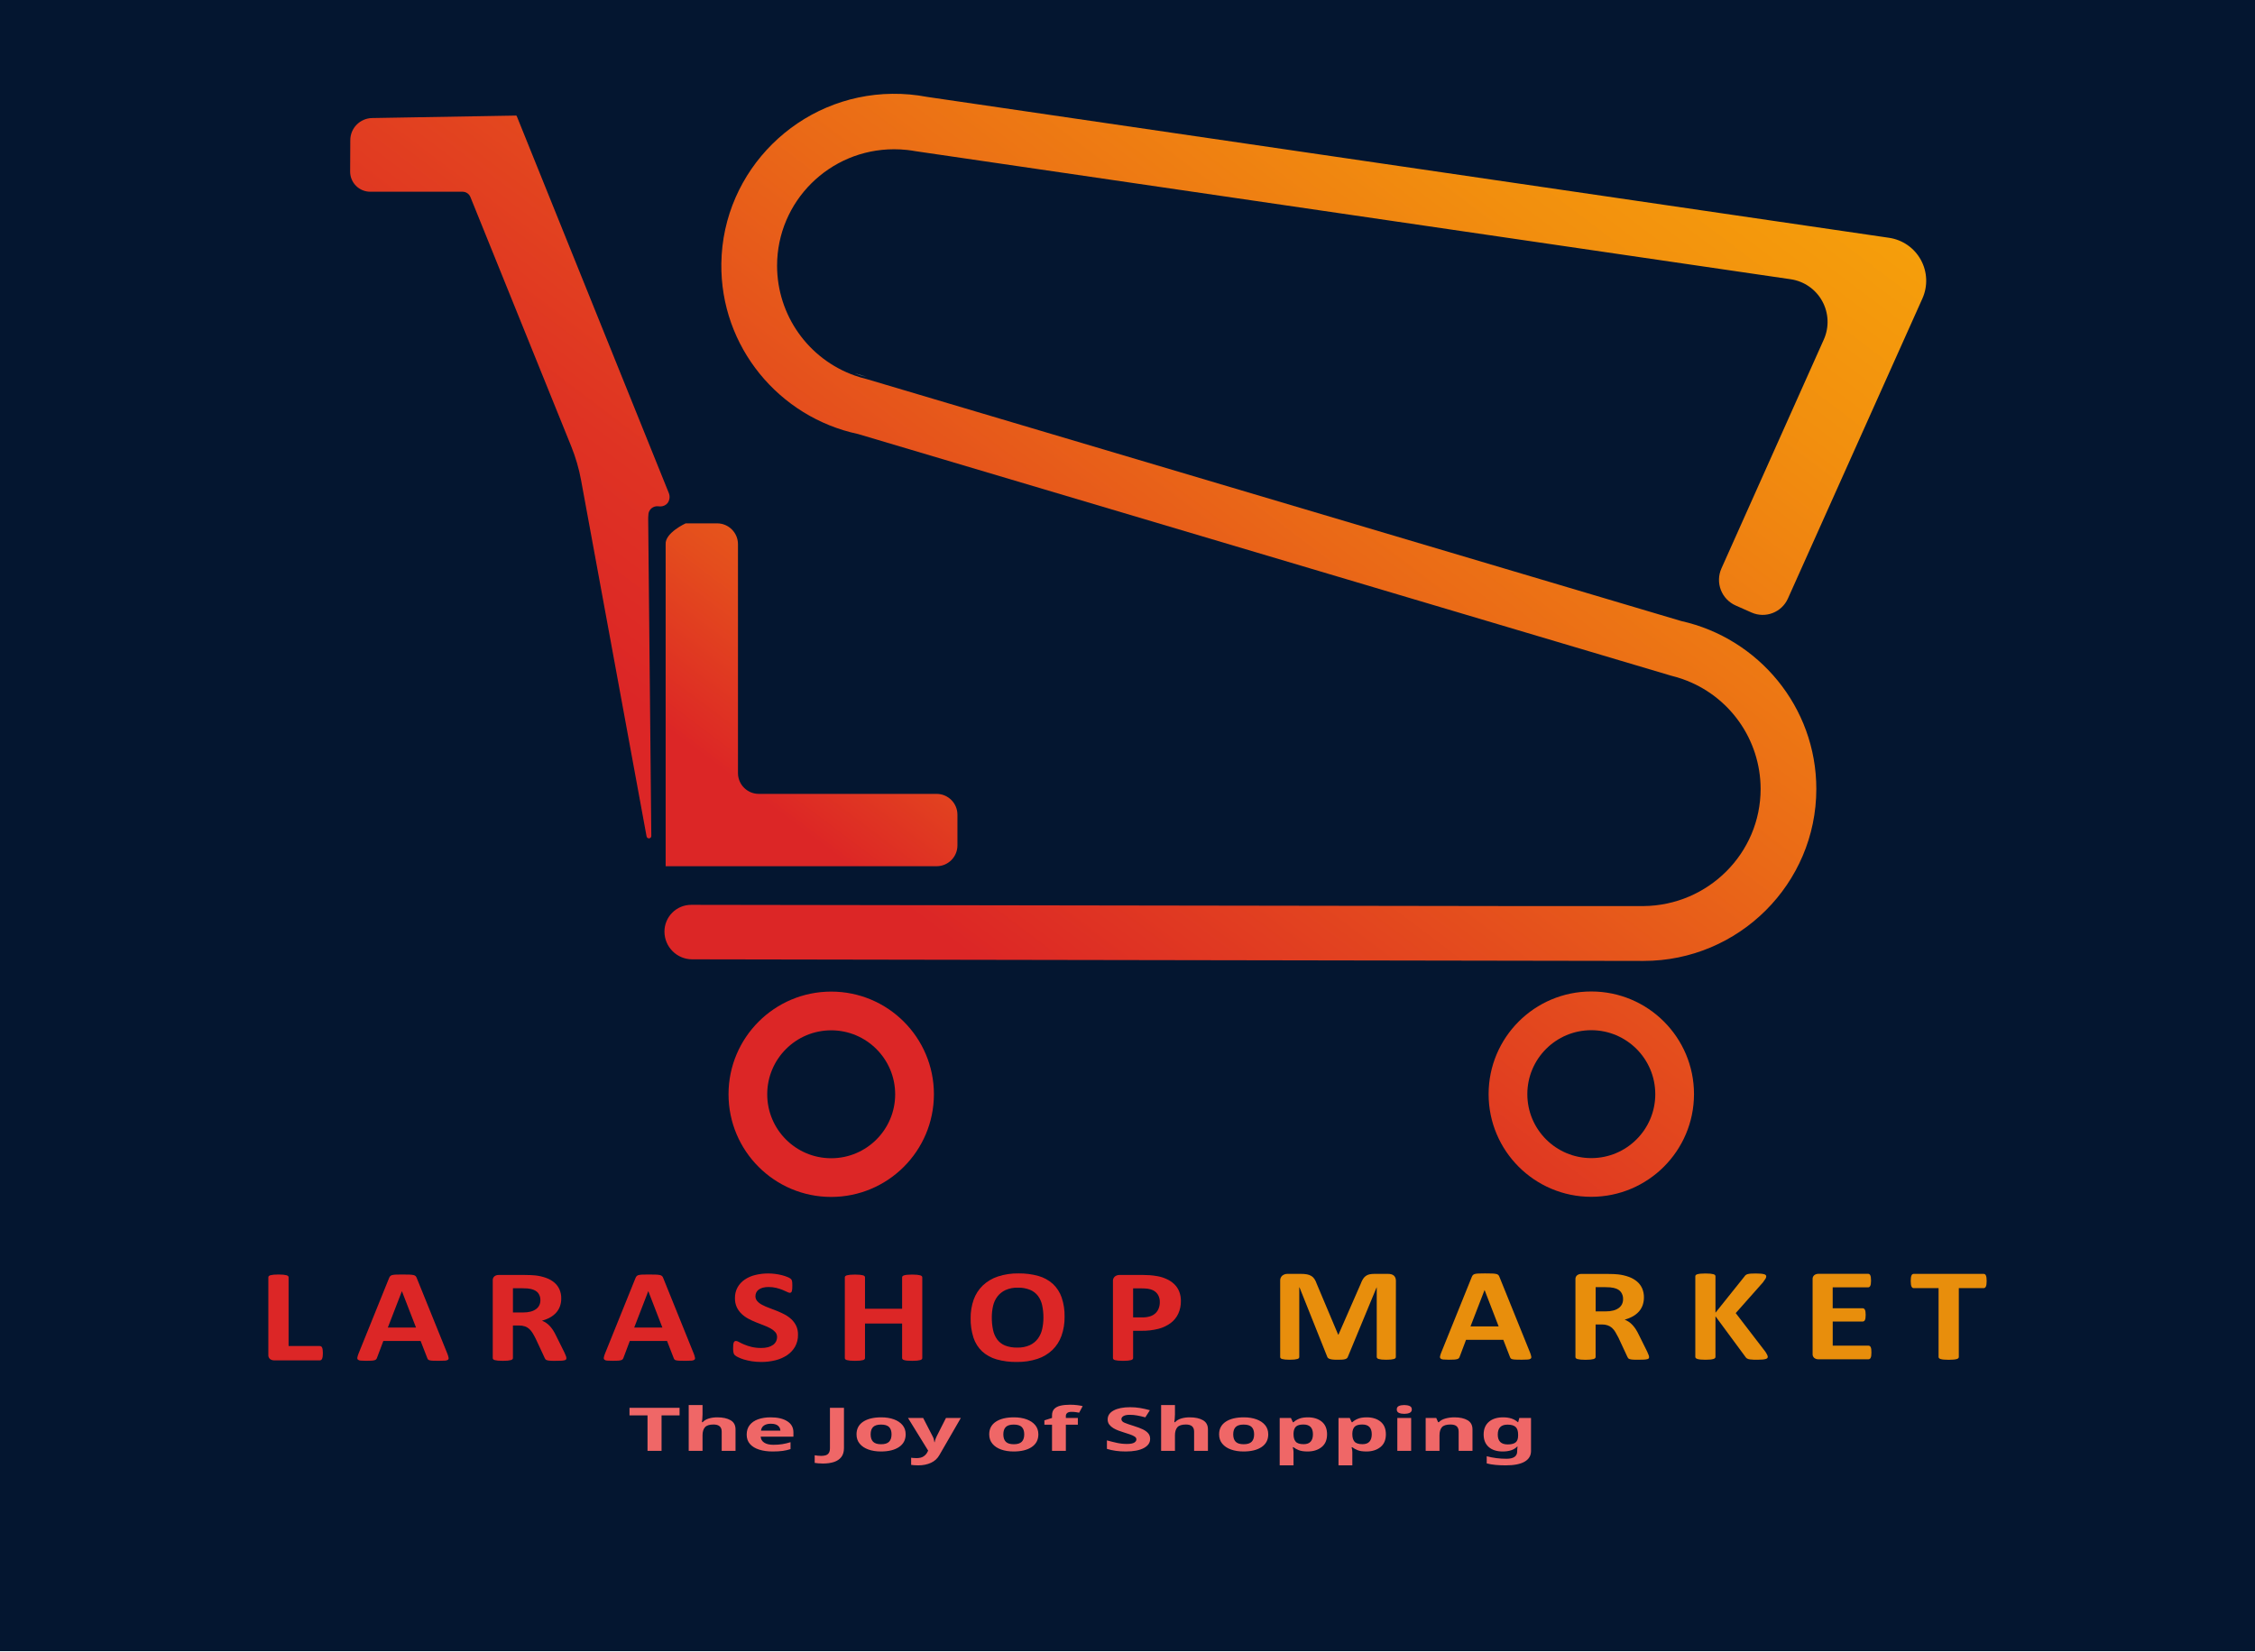
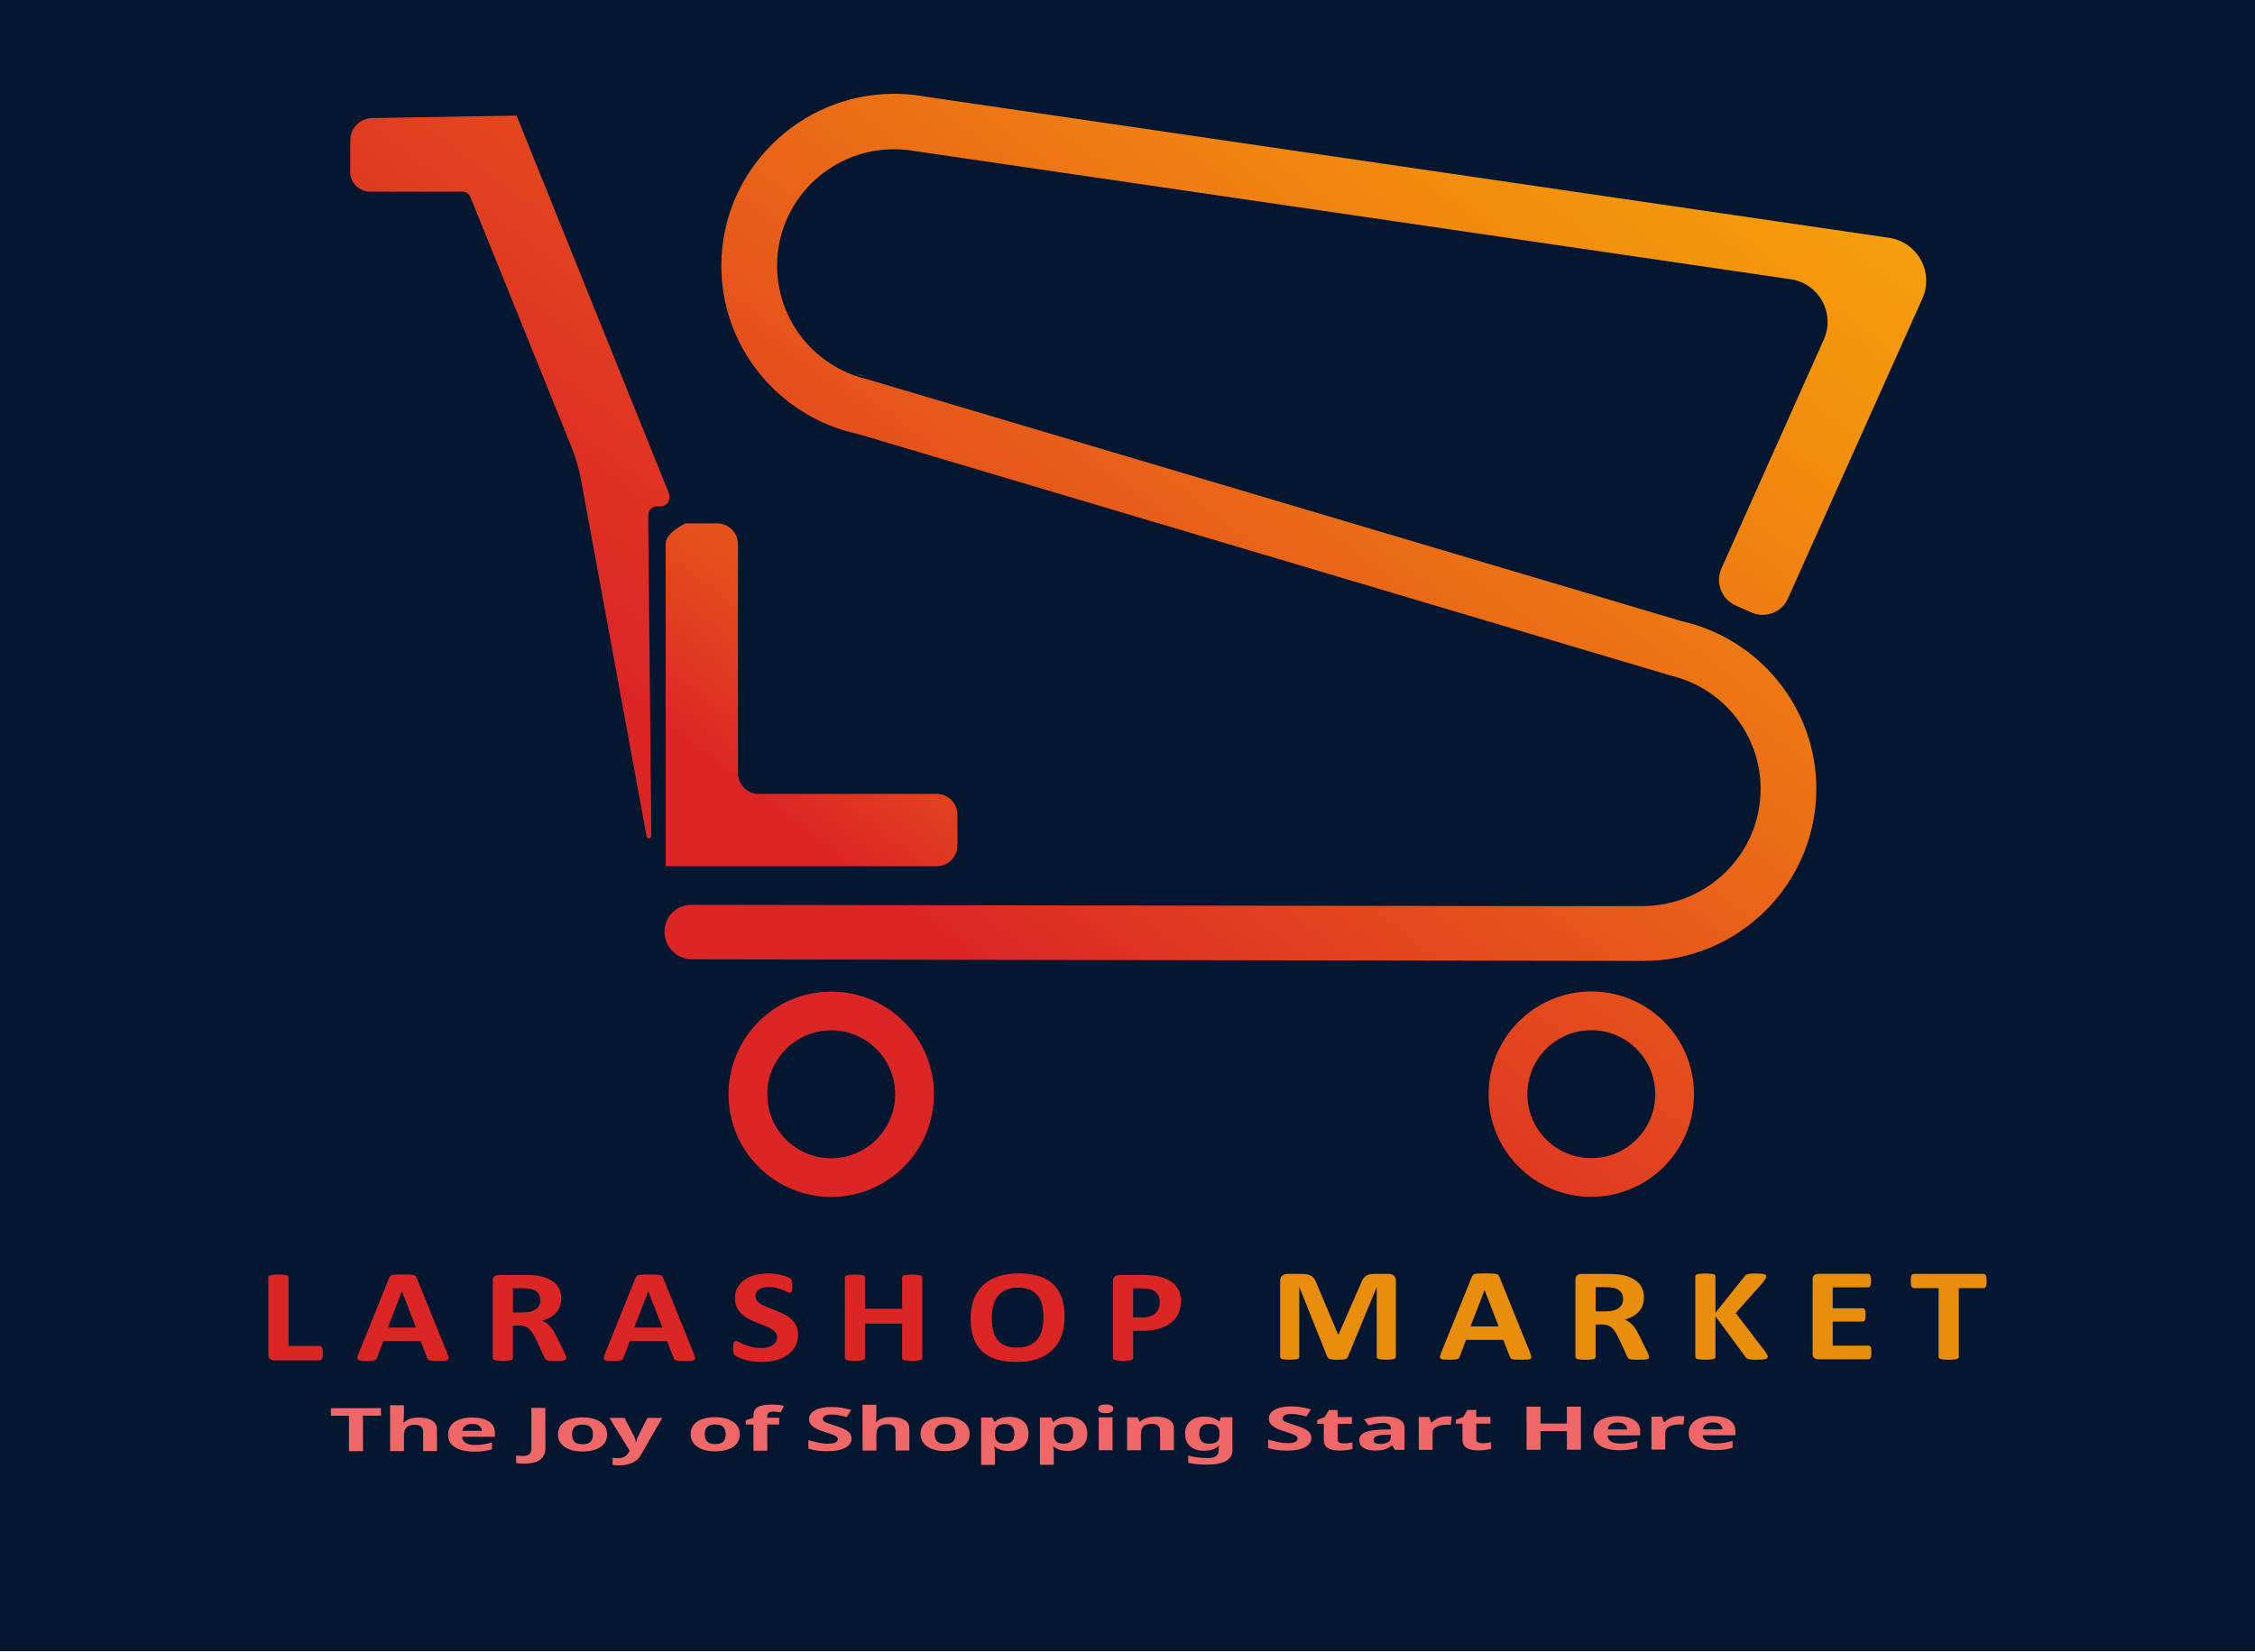
<svg xmlns="http://www.w3.org/2000/svg" xmlns:xlink="http://www.w3.org/1999/xlink" id="Layer_1" data-name="Layer 1" viewBox="0 0 2048 1500">
  <defs>
    <style>.cls-1{fill:#041630;}.cls-2{fill:url(#White_Black);}.cls-3{fill:url(#White_Black-4);}.cls-4{fill:url(#White_Black-5);}.cls-5{fill:url(#White_Black-8);}.cls-6{fill:url(#White_Black-9);}.cls-7{fill:url(#White_Black-10);}.cls-8{fill:url(#linear-gradient);}.cls-9{fill:url(#linear-gradient-2);}.cls-10{fill:url(#linear-gradient-3);}.cls-11{fill:url(#linear-gradient-4);}.cls-12{fill:url(#linear-gradient-5);}.cls-13{fill:url(#linear-gradient-6);}.cls-14{fill:url(#linear-gradient-7);}.cls-15{fill:#dc2626;}.cls-16{fill:#e88e0c;}.cls-17{font-size:54.8px;fill:#ef6767;font-family:Calibri-Bold, Calibri;font-weight:700;}</style>
    <linearGradient id="White_Black" x1="1785.29" y1="266.61" x2="1168.05" y2="1085.57" gradientUnits="userSpaceOnUse">
      <stop offset="0" stop-color="#fff" />
      <stop offset="1" stop-color="#1d1d1b" />
    </linearGradient>
    <linearGradient id="White_Black-4" x1="1110.75" y1="-241.78" x2="493.51" y2="577.19" xlink:href="#White_Black" />
    <linearGradient id="White_Black-5" x1="1180.87" y1="-188.93" x2="563.63" y2="630.03" xlink:href="#White_Black" />
    <linearGradient id="White_Black-8" x1="1180.87" y1="-188.93" x2="563.63" y2="630.03" xlink:href="#White_Black" />
    <linearGradient id="White_Black-9" x1="1110.75" y1="-241.78" x2="493.51" y2="577.19" xlink:href="#White_Black" />
    <linearGradient id="White_Black-10" x1="1271.48" y1="-120.64" x2="654.23" y2="698.32" xlink:href="#White_Black" />
    <linearGradient id="linear-gradient" x1="1483.8" y1="39.38" x2="866.56" y2="858.34" gradientUnits="userSpaceOnUse">
      <stop offset="0" stop-color="#f59e0b" />
      <stop offset="0.18" stop-color="#f28f0e" />
      <stop offset="0.51" stop-color="#ea6917" />
      <stop offset="0.97" stop-color="#dd2a25" />
      <stop offset="1" stop-color="#dc2626" />
    </linearGradient>
    <linearGradient id="linear-gradient-2" x1="1292.6" y1="-104.72" x2="675.36" y2="714.24" gradientUnits="userSpaceOnUse">
      <stop offset="0" stop-color="#f59e0b" />
      <stop offset="0.24" stop-color="#f49b0c" />
      <stop offset="0.41" stop-color="#f2910e" />
      <stop offset="0.57" stop-color="#ef8111" />
      <stop offset="0.72" stop-color="#ea6a17" />
      <stop offset="0.86" stop-color="#e44d1d" />
      <stop offset="0.99" stop-color="#dd2925" />
      <stop offset="1" stop-color="#dc2626" />
    </linearGradient>
    <linearGradient id="linear-gradient-3" x1="1020.37" y1="-309.9" x2="403.13" y2="509.06" gradientUnits="userSpaceOnUse">
      <stop offset="0" stop-color="#f59e0b" />
      <stop offset="0.12" stop-color="#f18d0f" />
      <stop offset="0.53" stop-color="#e6551b" />
      <stop offset="0.83" stop-color="#df3323" />
      <stop offset="1" stop-color="#dc2626" />
    </linearGradient>
    <linearGradient id="linear-gradient-4" x1="1918.04" y1="366.66" x2="1300.8" y2="1185.62" gradientUnits="userSpaceOnUse">
      <stop offset="0" stop-color="#f59e0b" />
      <stop offset="0.26" stop-color="#ef8311" />
      <stop offset="0.81" stop-color="#e13f20" />
      <stop offset="1" stop-color="#dc2626" />
    </linearGradient>
    <linearGradient id="linear-gradient-5" x1="1918.04" y1="366.66" x2="1300.8" y2="1185.62" xlink:href="#linear-gradient-4" />
    <linearGradient id="linear-gradient-6" x1="1477.86" y1="34.91" x2="860.62" y2="853.87" xlink:href="#linear-gradient-2" />
    <linearGradient id="linear-gradient-7" x1="1477.86" y1="34.9" x2="860.62" y2="853.87" xlink:href="#linear-gradient-2" />
  </defs>
  <rect class="cls-1" width="2048" height="1500" />
  <path class="cls-2" d="M1528.37,616.08l-10.57-3.15A105.4,105.4,0,0,1,1528.37,616.08Z" />
  <path class="cls-2" d="M1528.37,616.08l-10.57-3.15A105.4,105.4,0,0,1,1528.37,616.08Z" />
  <path class="cls-2" d="M1528.37,616.08l-10.57-3.15A105.4,105.4,0,0,1,1528.37,616.08Z" />
  <path class="cls-3" d="M831.38,134.44l-7.52-1.11Q827.67,133.75,831.38,134.44Z" />
  <path class="cls-4" d="M787.05,342.34a105.25,105.25,0,0,1-10.77-3.21Z" />
  <path class="cls-4" d="M787.05,342.34a105.25,105.25,0,0,1-10.77-3.21Z" />
  <path class="cls-3" d="M831.38,134.44l-7.52-1.11Q827.67,133.75,831.38,134.44Z" />
  <path class="cls-5" d="M787.05,342.34a105.25,105.25,0,0,1-10.77-3.21Z" />
  <path class="cls-6" d="M831.38,134.44l-7.52-1.11C826.39,133.61,828.91,134,831.38,134.44Z" />
  <polygon class="cls-7" points="591.67 781.68 591.56 781.69 591.57 781.12 591.67 781.68" />
  <path class="cls-8" d="M1563.4,516.43l93-208a39.18,39.18,0,0,0-30.09-54.75L941.68,153.47l-110.3-16.14q-3.71-.68-7.52-1.1h-.06a108.78,108.78,0,0,0-11.76-.64c-58.71,0-106.3,47.39-106.3,105.86a105.93,105.93,0,0,0,70.54,99.72,107.74,107.74,0,0,0,10.77,3.19l105.31,31.29L1527,564.21c70.07,15.63,122.59,78.07,122.59,152.49,0,86.17-70.4,156.27-156.93,156.27h-1.37l-862.63-1.45a25.23,25.23,0,0,1-25.2-25.24h0A24.28,24.28,0,0,1,627.79,822l749.48,1.13h115.42c58.71-.58,106.31-48,106.31-106.44A105.92,105.92,0,0,0,1528.37,617a102.79,102.79,0,0,0-10.57-3.14l-105.4-31.34L779.25,394.28c-71.54-15.2-125.17-79.09-124.12-155,1.17-84.68,70.58-153.19,155.26-154.06A158.31,158.31,0,0,1,841.84,88l857,125.56,16.83,2.47a39.44,39.44,0,0,1,30.27,55.14h0L1623.77,543.79a25.07,25.07,0,0,1-33,12.67l-14.4-6.38A25.44,25.44,0,0,1,1563.4,516.43Z" />
  <path class="cls-9" d="M869.55,740.14V768a18.92,18.92,0,0,1-18.92,18.93H604.54V494.51c-.75-10.45,18.18-19.06,18.18-19.06H651.3a18.93,18.93,0,0,1,18.93,18.93V702.29a18.92,18.92,0,0,0,18.92,18.92H850.63A18.93,18.93,0,0,1,869.55,740.14Z" />
  <path class="cls-10" d="M599.65,460.07l-2.44-.16a8,8,0,0,0-8.25,6.67,32.3,32.3,0,0,0-.28,3.85l2.85,289.09a2.17,2.17,0,0,1-4.3.35l-59-320.94-.48-2.64a160,160,0,0,0-9-30.93L427.23,179a7.71,7.71,0,0,0-7.15-4.82H336.26A18.25,18.25,0,0,1,318,155.85l.14-28.54A20.16,20.16,0,0,1,338,107.24L468,105h0a1.05,1.05,0,0,1,1.36.59L597.25,422.7l10.17,25.21a9.46,9.46,0,0,1-1.21,9.24A8.53,8.53,0,0,1,599.65,460.07Z" />
  <path class="cls-11" d="M1445.23,1087.26A93.27,93.27,0,1,1,1538.5,994,93.38,93.38,0,0,1,1445.23,1087.26Zm0-151.37a58.1,58.1,0,1,0,58.1,58.09A58.16,58.16,0,0,0,1445.23,935.89Z" />
  <path class="cls-12" d="M1445.23,908.72A85.27,85.27,0,1,0,1530.5,994,85.36,85.36,0,0,0,1445.23,908.72Zm0,151.37a66.1,66.1,0,1,1,66.1-66.11A66.1,66.1,0,0,1,1445.23,1060.09Z" />
  <path class="cls-13" d="M754.93,1087.37a93.27,93.27,0,1,1,93.26-93.26A93.37,93.37,0,0,1,754.93,1087.37Zm0-151.36A58.1,58.1,0,1,0,813,994.1,58.16,58.16,0,0,0,754.93,936Z" />
  <path class="cls-14" d="M754.93,908.84a85.27,85.27,0,1,0,85.26,85.27A85.36,85.36,0,0,0,754.93,908.84Zm0,151.36A66.1,66.1,0,1,1,821,994.1,66.1,66.1,0,0,1,754.93,1060.2Z" />
  <path class="cls-15" d="M293.23,1229.31a21.6,21.6,0,0,1-.17,3,8.38,8.38,0,0,1-.52,2,2.76,2.76,0,0,1-.87,1.17,2.11,2.11,0,0,1-1.22.36h-41.3a6.27,6.27,0,0,1-3.87-1.17,4.46,4.46,0,0,1-1.57-3.81v-70.51a1.51,1.51,0,0,1,.46-1.08,3.28,3.28,0,0,1,1.49-.78,16.89,16.89,0,0,1,2.82-.48c1.19-.12,2.66-.18,4.43-.18s3.29.06,4.45.18a16.83,16.83,0,0,1,2.79.48,3.27,3.27,0,0,1,1.5.78,1.54,1.54,0,0,1,.45,1.08v62.47h28.35a2.25,2.25,0,0,1,1.22.33,2.56,2.56,0,0,1,.87,1.08,7.4,7.4,0,0,1,.52,2A21.6,21.6,0,0,1,293.23,1229.31Z" />
-   <path class="cls-15" d="M406.39,1230a19.19,19.19,0,0,1,1,3.42,1.87,1.87,0,0,1-.56,1.89,5,5,0,0,1-2.71.78c-1.3.1-3.09.15-5.36.15s-4.22,0-5.54-.09a15.61,15.61,0,0,1-3-.36,2.8,2.8,0,0,1-1.46-.75,3.77,3.77,0,0,1-.7-1.26l-6.06-15.6H348.16l-5.71,15.18a4.68,4.68,0,0,1-.73,1.41,3,3,0,0,1-1.47.9,12.11,12.11,0,0,1-2.85.45c-1.23.08-2.85.12-4.84.12s-3.81-.06-5-.18a4.14,4.14,0,0,1-2.5-.87,2.09,2.09,0,0,1-.49-2,17.93,17.93,0,0,1,1-3.36L353.38,1161a5.85,5.85,0,0,1,1-1.65,3.54,3.54,0,0,1,1.77-1,16.2,16.2,0,0,1,3.38-.42c1.44-.06,3.35-.09,5.71-.09q4.11,0,6.55.09a20.12,20.12,0,0,1,3.8.42,3.8,3.8,0,0,1,1.95,1,5.63,5.63,0,0,1,1,1.8Zm-41.37-57H365l-12.75,33h25.56Z" />
+   <path class="cls-15" d="M406.39,1230a19.19,19.19,0,0,1,1,3.42,1.87,1.87,0,0,1-.56,1.89,5,5,0,0,1-2.71.78q-1.95.15-5.37.15c-2.36,0-4.21,0-5.53-.09a15.61,15.61,0,0,1-3-.36,2.8,2.8,0,0,1-1.46-.75,3.77,3.77,0,0,1-.7-1.26l-6.06-15.6H348.16l-5.71,15.18a4.68,4.68,0,0,1-.73,1.41,3,3,0,0,1-1.47.9,12.11,12.11,0,0,1-2.85.45c-1.23.08-2.85.12-4.84.12s-3.81-.06-5-.18a4.14,4.14,0,0,1-2.5-.87,2.09,2.09,0,0,1-.49-2,17.93,17.93,0,0,1,1-3.36L353.38,1161a5.85,5.85,0,0,1,1-1.65,3.54,3.54,0,0,1,1.77-1,16.2,16.2,0,0,1,3.38-.42c1.44-.06,3.35-.09,5.71-.09q4.11,0,6.55.09a20.12,20.12,0,0,1,3.8.42,3.8,3.8,0,0,1,1.95,1,5.63,5.63,0,0,1,1,1.8Zm-41.37-57H365l-12.75,33h25.56Z" />
  <path class="cls-15" d="M514.39,1233.87a2.12,2.12,0,0,1-.28,1.11,2.28,2.28,0,0,1-1.33.75,14.92,14.92,0,0,1-3.06.42c-1.35.08-3.18.12-5.5.12-2,0-3.51,0-4.67-.12a11.77,11.77,0,0,1-2.75-.45,3.06,3.06,0,0,1-1.43-.84,4.28,4.28,0,0,1-.69-1.23l-8.08-17.34q-1.47-2.94-2.86-5.22a16.87,16.87,0,0,0-3.1-3.81,11.59,11.59,0,0,0-3.93-2.31,15.64,15.64,0,0,0-5.16-.78h-5.71v29.58a1.54,1.54,0,0,1-.45,1.08,3.27,3.27,0,0,1-1.5.78,16.83,16.83,0,0,1-2.79.48c-1.16.12-2.64.18-4.45.18s-3.24-.06-4.43-.18a16.89,16.89,0,0,1-2.82-.48,3.05,3.05,0,0,1-1.46-.78,1.6,1.6,0,0,1-.42-1.08v-70.51a4.46,4.46,0,0,1,1.57-3.81,6.27,6.27,0,0,1,3.87-1.17h23.33q3.56,0,5.85.12c1.53.08,2.92.18,4.18.3a42.8,42.8,0,0,1,9.78,2.28,24.08,24.08,0,0,1,7.39,4.23,17.59,17.59,0,0,1,4.63,6.18,19.78,19.78,0,0,1,1.6,8.19,20.88,20.88,0,0,1-1.15,7.11,17.44,17.44,0,0,1-3.38,5.73,21.28,21.28,0,0,1-5.5,4.39,32.21,32.21,0,0,1-7.45,3,21.56,21.56,0,0,1,3.79,2,18.89,18.89,0,0,1,3.35,2.91,28.46,28.46,0,0,1,3,3.9,46.86,46.86,0,0,1,2.71,4.95l7.6,15.3c.69,1.52,1.16,2.63,1.39,3.33A5.73,5.73,0,0,1,514.39,1233.87Zm-23.61-52.69a10.39,10.39,0,0,0-2-6.48q-2-2.64-6.62-3.72a29.34,29.34,0,0,0-3.17-.48c-1.18-.12-2.82-.18-4.91-.18h-8.22v22h9.33a25.74,25.74,0,0,0,6.83-.81,14.38,14.38,0,0,0,4.87-2.28,9.52,9.52,0,0,0,2.93-3.51A10.44,10.44,0,0,0,490.78,1181.18Z" />
-   <path class="cls-15" d="M630.19,1230a19.19,19.19,0,0,1,1,3.42,1.87,1.87,0,0,1-.56,1.89,5,5,0,0,1-2.71.78q-2,.15-5.37.15c-2.36,0-4.21,0-5.53-.09a15.61,15.61,0,0,1-3-.36,2.88,2.88,0,0,1-1.47-.75,4,4,0,0,1-.69-1.26l-6.06-15.6H572l-5.71,15.18a4.68,4.68,0,0,1-.73,1.41,3,3,0,0,1-1.47.9,12.11,12.11,0,0,1-2.85.45c-1.23.08-2.85.12-4.84.12s-3.81-.06-5-.18a4.11,4.11,0,0,1-2.5-.87,2.09,2.09,0,0,1-.49-2,17.93,17.93,0,0,1,1-3.36L577.18,1161a5.85,5.85,0,0,1,1-1.65,3.54,3.54,0,0,1,1.77-1,16.2,16.2,0,0,1,3.38-.42c1.44-.06,3.35-.09,5.71-.09q4.11,0,6.55.09a20.12,20.12,0,0,1,3.8.42,3.8,3.8,0,0,1,2,1,5.63,5.63,0,0,1,1,1.8Zm-41.38-57h-.06l-12.75,33h25.56Z" />
-   <path class="cls-15" d="M724.74,1212.63a21.27,21.27,0,0,1-2.64,10.74,23.28,23.28,0,0,1-7.18,7.71,33.33,33.33,0,0,1-10.58,4.65,51.83,51.83,0,0,1-13,1.56,53.4,53.4,0,0,1-8.67-.66,55.64,55.64,0,0,1-7.07-1.59,33.79,33.79,0,0,1-5.12-2,14.85,14.85,0,0,1-3-1.8,4.36,4.36,0,0,1-1.29-2.25,18.11,18.11,0,0,1-.38-4.23,27.37,27.37,0,0,1,.14-3.12,7.77,7.77,0,0,1,.45-2,2.05,2.05,0,0,1,2.06-1.44,6.36,6.36,0,0,1,2.75,1,50.24,50.24,0,0,0,4.56,2.19,45.47,45.47,0,0,0,6.65,2.19,36.28,36.28,0,0,0,9,1,23.76,23.76,0,0,0,6-.69,14.34,14.34,0,0,0,4.49-2,8.57,8.57,0,0,0,2.82-3.12,8.78,8.78,0,0,0,1-4.14,6.62,6.62,0,0,0-1.67-4.53,16.09,16.09,0,0,0-4.36-3.36,47.79,47.79,0,0,0-6.09-2.76q-3.42-1.29-7-2.73a68.19,68.19,0,0,1-7-3.27,27.59,27.59,0,0,1-6.09-4.39,20.53,20.53,0,0,1-4.36-6,19.17,19.17,0,0,1-1.67-8.34,19.54,19.54,0,0,1,2.4-9.81,21.12,21.12,0,0,1,6.48-7,29.5,29.5,0,0,1,9.61-4.17,48.48,48.48,0,0,1,11.74-1.38,49.4,49.4,0,0,1,6.41.42,50.19,50.19,0,0,1,6,1.14,37.21,37.21,0,0,1,4.94,1.62,12.15,12.15,0,0,1,2.86,1.5,4.77,4.77,0,0,1,.94,1,4.62,4.62,0,0,1,.42,1.11,11.06,11.06,0,0,1,.24,1.74c0,.7.07,1.57.07,2.61s0,2.14-.1,2.94a9.74,9.74,0,0,1-.35,2,2.35,2.35,0,0,1-.7,1.14,1.91,1.91,0,0,1-1.22.36,6.45,6.45,0,0,1-2.44-.84q-1.66-.84-4.11-1.83A42.79,42.79,0,0,0,705,1170a28.63,28.63,0,0,0-7-.81,19.36,19.36,0,0,0-5.23.63,11.46,11.46,0,0,0-3.72,1.74,7,7,0,0,0-2.23,2.67,7.64,7.64,0,0,0-.73,3.3,6.61,6.61,0,0,0,1.63,4.47,15.37,15.37,0,0,0,4.39,3.36,50.35,50.35,0,0,0,6.24,2.76q3.48,1.29,7.1,2.73a75.76,75.76,0,0,1,7.11,3.27,28.42,28.42,0,0,1,6.19,4.39,20.21,20.21,0,0,1,4.39,6A18.38,18.38,0,0,1,724.74,1212.63Z" />
+   <path class="cls-15" d="M630.19,1230a19.19,19.19,0,0,1,1,3.42,1.87,1.87,0,0,1-.56,1.89,5,5,0,0,1-2.71.78q-2,.15-5.37.15c-2.36,0-4.21,0-5.53-.09a15.61,15.61,0,0,1-3-.36,2.88,2.88,0,0,1-1.47-.75,4,4,0,0,1-.69-1.26l-6.06-15.6H572l-5.71,15.18a4.68,4.68,0,0,1-.73,1.41,3,3,0,0,1-1.47.9,12.11,12.11,0,0,1-2.85.45c-1.23.08-2.85.12-4.84.12s-3.81-.06-5-.18a4.11,4.11,0,0,1-2.5-.87,2.09,2.09,0,0,1-.49-2,17.93,17.93,0,0,1,1-3.36L577.18,1161a5.85,5.85,0,0,1,1-1.65,3.54,3.54,0,0,1,1.77-1,16.2,16.2,0,0,1,3.38-.42c1.44-.06,3.35-.09,5.71-.09q4.11,0,6.55.09a20.12,20.12,0,0,1,3.8.42,3.8,3.8,0,0,1,2,1,5.63,5.63,0,0,1,1,1.8Zm-41.38-57h-.07l-12.74,33h25.56Z" />
+   <path class="cls-15" d="M724.74,1212.63a21.27,21.27,0,0,1-2.64,10.74,23.28,23.28,0,0,1-7.18,7.71,33.33,33.33,0,0,1-10.58,4.65,51.83,51.83,0,0,1-13,1.56,53.4,53.4,0,0,1-8.67-.66,55.64,55.64,0,0,1-7.07-1.59,33.79,33.79,0,0,1-5.12-2,14.85,14.85,0,0,1-3-1.8,4.36,4.36,0,0,1-1.29-2.25,18.11,18.11,0,0,1-.38-4.23,27.37,27.37,0,0,1,.14-3.12,7.77,7.77,0,0,1,.45-2,2.05,2.05,0,0,1,2.06-1.44,6.36,6.36,0,0,1,2.75,1,50.24,50.24,0,0,0,4.56,2.19,45.47,45.47,0,0,0,6.65,2.19,36.28,36.28,0,0,0,9,1,23.76,23.76,0,0,0,6-.69,14.34,14.34,0,0,0,4.49-2,8.57,8.57,0,0,0,2.82-3.12,8.78,8.78,0,0,0,1-4.14,6.62,6.62,0,0,0-1.67-4.53,16.09,16.09,0,0,0-4.36-3.36,47.79,47.79,0,0,0-6.09-2.76q-3.42-1.29-7-2.73a68.19,68.19,0,0,1-7-3.27,27.59,27.59,0,0,1-6.09-4.39,20.53,20.53,0,0,1-4.36-6,19.17,19.17,0,0,1-1.67-8.34,19.54,19.54,0,0,1,2.4-9.81,21.12,21.12,0,0,1,6.48-7,29.5,29.5,0,0,1,9.61-4.17,48.48,48.48,0,0,1,11.74-1.38,49.4,49.4,0,0,1,6.41.42,50.19,50.19,0,0,1,6,1.14,37.21,37.21,0,0,1,4.94,1.62,12.15,12.15,0,0,1,2.86,1.5,4.77,4.77,0,0,1,.94,1,4.62,4.62,0,0,1,.42,1.11,11.06,11.06,0,0,1,.24,1.74c0,.7.07,1.57.07,2.61s0,2.14-.1,2.94a9.74,9.74,0,0,1-.35,2,2.35,2.35,0,0,1-.7,1.14,1.91,1.91,0,0,1-1.22.36,6.45,6.45,0,0,1-2.44-.84q-1.66-.84-4.11-1.83A42.79,42.79,0,0,0,705,1170a28.63,28.63,0,0,0-7-.81,19.36,19.36,0,0,0-5.23.63,11.46,11.46,0,0,0-3.72,1.74,7,7,0,0,0-2.23,2.67,7.64,7.64,0,0,0-.73,3.3,6.61,6.61,0,0,0,1.63,4.47,15.37,15.37,0,0,0,4.39,3.36,50.35,50.35,0,0,0,6.24,2.76q3.48,1.29,7.1,2.73a74.44,74.44,0,0,1,7.1,3.27,28.24,28.24,0,0,1,6.2,4.39,20.21,20.21,0,0,1,4.39,6A18.38,18.38,0,0,1,724.74,1212.63Z" />
  <path class="cls-15" d="M837.62,1233.75a1.54,1.54,0,0,1-.45,1.08,3.38,3.38,0,0,1-1.5.78,16.83,16.83,0,0,1-2.79.48c-1.16.12-2.62.18-4.39.18s-3.3-.06-4.49-.18a15.78,15.78,0,0,1-2.78-.48,3.25,3.25,0,0,1-1.47-.78,1.54,1.54,0,0,1-.45-1.08v-31.38H785.59v31.38a1.6,1.6,0,0,1-.42,1.08,3,3,0,0,1-1.46.78,16.83,16.83,0,0,1-2.79.48c-1.16.12-2.64.18-4.45.18s-3.24-.06-4.43-.18a16.89,16.89,0,0,1-2.82-.48,3.38,3.38,0,0,1-1.5-.78,1.54,1.54,0,0,1-.45-1.08v-73.33a1.54,1.54,0,0,1,.45-1.08,3.38,3.38,0,0,1,1.5-.78,16.89,16.89,0,0,1,2.82-.48c1.19-.12,2.66-.18,4.43-.18s3.29.06,4.45.18a16.83,16.83,0,0,1,2.79.48,3,3,0,0,1,1.46.78,1.6,1.6,0,0,1,.42,1.08v28.5H819.3v-28.5a1.54,1.54,0,0,1,.45-1.08,3.25,3.25,0,0,1,1.47-.78,15.78,15.78,0,0,1,2.78-.48c1.19-.12,2.68-.18,4.49-.18s3.23.06,4.39.18a16.83,16.83,0,0,1,2.79.48,3.38,3.38,0,0,1,1.5.78,1.54,1.54,0,0,1,.45,1.08Z" />
-   <path class="cls-15" d="M966.86,1196.19a50,50,0,0,1-2.79,17.28,33.81,33.81,0,0,1-8.28,12.93,36.28,36.28,0,0,1-13.62,8.1,57.7,57.7,0,0,1-18.77,2.79,63.61,63.61,0,0,1-18.35-2.37,32.69,32.69,0,0,1-13.06-7.23,29.93,29.93,0,0,1-7.84-12.36,54.15,54.15,0,0,1-2.61-17.76,48.54,48.54,0,0,1,2.79-17,33.65,33.65,0,0,1,8.28-12.81,36.81,36.81,0,0,1,13.62-8.1,57.36,57.36,0,0,1,18.84-2.82,63.34,63.34,0,0,1,18.08,2.34,32.79,32.79,0,0,1,13.09,7.2,30.6,30.6,0,0,1,7.94,12.27A51.39,51.39,0,0,1,966.86,1196.19Zm-19.22.84a51.55,51.55,0,0,0-1.12-11.14,22.12,22.12,0,0,0-3.79-8.58,17.51,17.51,0,0,0-7.14-5.52,27.89,27.89,0,0,0-11.15-2,25.83,25.83,0,0,0-11.28,2.19,19.8,19.8,0,0,0-7.31,5.85,22.4,22.4,0,0,0-3.94,8.55,45.56,45.56,0,0,0-1.15,10.36,53,53,0,0,0,1.12,11.43,22.52,22.52,0,0,0,3.76,8.67,16.65,16.65,0,0,0,7.1,5.49,28.87,28.87,0,0,0,11.22,1.89,26.14,26.14,0,0,0,11.28-2.16,19.29,19.29,0,0,0,7.31-5.88,22.94,22.94,0,0,0,3.94-8.67A46.81,46.81,0,0,0,947.64,1197Z" />
-   <path class="cls-15" d="M1072.49,1181.84a26.92,26.92,0,0,1-2.37,11.58,22.51,22.51,0,0,1-6.89,8.5,32.09,32.09,0,0,1-11.11,5.25,59.15,59.15,0,0,1-15.5,1.8h-7.52v24.78a1.54,1.54,0,0,1-.45,1.08,3.33,3.33,0,0,1-1.5.78,16.83,16.83,0,0,1-2.79.48c-1.16.12-2.64.18-4.45.18s-3.24-.06-4.43-.18a16.89,16.89,0,0,1-2.82-.48,3.05,3.05,0,0,1-1.46-.78,1.6,1.6,0,0,1-.42-1.08V1163.9a5.16,5.16,0,0,1,1.71-4.23,6.82,6.82,0,0,1,4.49-1.41h21.24q3.21,0,6.1.21c1.92.14,4.24.44,6.93.9a33.92,33.92,0,0,1,8.18,2.55,24.13,24.13,0,0,1,7.07,4.71,19.18,19.18,0,0,1,4.46,6.66A22.77,22.77,0,0,1,1072.49,1181.84Zm-19.15,1.14a12.4,12.4,0,0,0-1.67-6.72,10.76,10.76,0,0,0-4.11-3.9,15.17,15.17,0,0,0-5.12-1.59,45.43,45.43,0,0,0-5.54-.33h-7.8v26.35h8.22a22.85,22.85,0,0,0,7.35-1,12.75,12.75,0,0,0,4.84-2.86,12,12,0,0,0,2.85-4.38A15.42,15.42,0,0,0,1053.34,1183Z" />
-   <path class="cls-16" d="M1267.7,1232.75a1.66,1.66,0,0,1-.38,1.08,2.78,2.78,0,0,1-1.39.78,15.81,15.81,0,0,1-2.68.48,41.22,41.22,0,0,1-4.25.18,40.15,40.15,0,0,1-4.18-.18,14.68,14.68,0,0,1-2.65-.48,3,3,0,0,1-1.39-.78,1.6,1.6,0,0,1-.42-1.08v-63.19h-.14l-26.12,63.13a2.81,2.81,0,0,1-.9,1.29,4.7,4.7,0,0,1-1.71.81,13.2,13.2,0,0,1-2.75.39c-1.11.06-2.46.09-4,.09s-2.93,0-4-.15a13.92,13.92,0,0,1-2.75-.48,5.45,5.45,0,0,1-1.71-.81,2.28,2.28,0,0,1-.83-1.14l-25.22-63.13H1180v63.19a1.66,1.66,0,0,1-.38,1.08,2.75,2.75,0,0,1-1.43.78,16.4,16.4,0,0,1-2.68.48,49,49,0,0,1-8.39,0,15.44,15.44,0,0,1-2.68-.48,2.77,2.77,0,0,1-1.4-.78,1.71,1.71,0,0,1-.38-1.08v-69.19a5.85,5.85,0,0,1,1.88-4.68,7.44,7.44,0,0,1,5-1.62h12a29.06,29.06,0,0,1,5.5.45,11.64,11.64,0,0,1,4,1.5,9,9,0,0,1,2.78,2.76,18.14,18.14,0,0,1,2,4.23l19.5,46.27h.28l20.19-46.15a23,23,0,0,1,2-4.26,10.15,10.15,0,0,1,2.51-2.82,8.73,8.73,0,0,1,3.38-1.53,20.14,20.14,0,0,1,4.52-.45h12.33a11.08,11.08,0,0,1,3.24.42,5.72,5.72,0,0,1,2.23,1.23,5.22,5.22,0,0,1,1.32,2,7.4,7.4,0,0,1,.45,2.67Z" />
-   <path class="cls-16" d="M1389.7,1229a18.57,18.57,0,0,1,1,3.42,1.87,1.87,0,0,1-.56,1.89,5,5,0,0,1-2.72.78c-1.3.1-3.08.15-5.36.15s-4.21,0-5.54-.09a15.82,15.82,0,0,1-3-.36,2.89,2.89,0,0,1-1.46-.75,4,4,0,0,1-.7-1.26l-6.06-15.6h-33.84l-5.72,15.18a4.46,4.46,0,0,1-.73,1.41,3,3,0,0,1-1.46.9,12.21,12.21,0,0,1-2.86.45c-1.23.08-2.84.12-4.84.12s-3.8-.06-5-.18a4.17,4.17,0,0,1-2.51-.87,2.11,2.11,0,0,1-.49-2,17.36,17.36,0,0,1,1.05-3.36L1336.7,1160a5.84,5.84,0,0,1,1-1.65,3.57,3.57,0,0,1,1.78-1,16.11,16.11,0,0,1,3.38-.42c1.44-.06,3.34-.09,5.71-.09q4.11,0,6.55.09a20,20,0,0,1,3.79.42,3.72,3.72,0,0,1,1.95,1,5.45,5.45,0,0,1,1,1.8Zm-41.37-57h-.07l-12.75,33h25.57Z" />
-   <path class="cls-16" d="M1497.7,1232.87a2,2,0,0,1-.28,1.11,2.22,2.22,0,0,1-1.32.75,15.14,15.14,0,0,1-3.06.42c-1.35.08-3.19.12-5.51.12-2,0-3.5,0-4.66-.12a11.77,11.77,0,0,1-2.75-.45,3,3,0,0,1-1.43-.84,4.55,4.55,0,0,1-.7-1.23l-8.08-17.34c-1-2-1.93-3.7-2.85-5.22a17.15,17.15,0,0,0-3.1-3.81A11.54,11.54,0,0,0,1460,1204a15.58,15.58,0,0,0-5.15-.78h-5.71v29.58a1.55,1.55,0,0,1-.46,1.08,3.28,3.28,0,0,1-1.49.78,16.83,16.83,0,0,1-2.79.48c-1.16.12-2.65.18-4.46.18s-3.24-.06-4.42-.18a16.89,16.89,0,0,1-2.82-.48,3,3,0,0,1-1.46-.78,1.6,1.6,0,0,1-.42-1.08v-70.51a4.43,4.43,0,0,1,1.57-3.81,6.26,6.26,0,0,1,3.86-1.17h23.33q3.56,0,5.85.12c1.54.08,2.93.18,4.18.3a42.89,42.89,0,0,1,9.79,2.28,24,24,0,0,1,7.38,4.23,17.47,17.47,0,0,1,4.63,6.18,19.78,19.78,0,0,1,1.61,8.19,21.12,21.12,0,0,1-1.15,7.11,17.61,17.61,0,0,1-3.38,5.73,21.45,21.45,0,0,1-5.5,4.39,32.29,32.29,0,0,1-7.46,3,21.3,21.3,0,0,1,3.8,2,18.84,18.84,0,0,1,3.34,2.91,27.68,27.68,0,0,1,3,3.9,46.85,46.85,0,0,1,2.72,4.95l7.59,15.3a35.45,35.45,0,0,1,1.39,3.33A5.4,5.4,0,0,1,1497.7,1232.87Zm-23.61-52.69a10.33,10.33,0,0,0-2-6.48c-1.35-1.76-3.55-3-6.62-3.72a29,29,0,0,0-3.17-.48c-1.18-.12-2.82-.18-4.91-.18h-8.21v22h9.33a25.67,25.67,0,0,0,6.82-.81,14.34,14.34,0,0,0,4.88-2.28,9.52,9.52,0,0,0,2.93-3.51A10.44,10.44,0,0,0,1474.09,1180.18Z" />
+   <path class="cls-15" d="M966.86,1196.19a50,50,0,0,1-2.79,17.28,33.81,33.81,0,0,1-8.28,12.93,36.28,36.28,0,0,1-13.62,8.1,57.7,57.7,0,0,1-18.77,2.79,63.61,63.61,0,0,1-18.35-2.37,32.69,32.69,0,0,1-13.06-7.23,29.93,29.93,0,0,1-7.84-12.36,54.15,54.15,0,0,1-2.61-17.76,48.54,48.54,0,0,1,2.79-17,33.54,33.54,0,0,1,8.28-12.81,36.81,36.81,0,0,1,13.62-8.1,57.36,57.36,0,0,1,18.84-2.82,63.22,63.22,0,0,1,18.07,2.34,32.77,32.77,0,0,1,13.1,7.2,30.6,30.6,0,0,1,7.94,12.27A51.39,51.39,0,0,1,966.86,1196.19Zm-19.22.84a51.55,51.55,0,0,0-1.12-11.14,22.12,22.12,0,0,0-3.79-8.58,17.51,17.51,0,0,0-7.14-5.52,27.89,27.89,0,0,0-11.15-2,25.83,25.83,0,0,0-11.28,2.19,19.8,19.8,0,0,0-7.31,5.85,22.4,22.4,0,0,0-3.94,8.55,45.56,45.56,0,0,0-1.15,10.36,53,53,0,0,0,1.12,11.43,22.52,22.52,0,0,0,3.76,8.67,16.65,16.65,0,0,0,7.1,5.49,28.87,28.87,0,0,0,11.22,1.89,26.14,26.14,0,0,0,11.28-2.16,19.29,19.29,0,0,0,7.31-5.88,22.94,22.94,0,0,0,3.94-8.67A46.81,46.81,0,0,0,947.64,1197Z" />
+   <path class="cls-15" d="M1072.49,1181.84a26.92,26.92,0,0,1-2.37,11.58,22.51,22.51,0,0,1-6.89,8.5,32.09,32.09,0,0,1-11.11,5.25,59.15,59.15,0,0,1-15.5,1.8h-7.52v24.78a1.54,1.54,0,0,1-.45,1.08,3.33,3.33,0,0,1-1.5.78,16.83,16.83,0,0,1-2.79.48c-1.16.12-2.64.18-4.45.18s-3.24-.06-4.43-.18a16.89,16.89,0,0,1-2.82-.48,3.05,3.05,0,0,1-1.46-.78,1.6,1.6,0,0,1-.42-1.08V1163.9a5.16,5.16,0,0,1,1.71-4.23,6.82,6.82,0,0,1,4.49-1.41h21.24q3.21,0,6.1.21c1.92.14,4.24.44,6.93.9a33.92,33.92,0,0,1,8.18,2.55,24.27,24.27,0,0,1,7.07,4.71,19.18,19.18,0,0,1,4.46,6.66A22.77,22.77,0,0,1,1072.49,1181.84Zm-19.15,1.14a12.4,12.4,0,0,0-1.67-6.72,10.76,10.76,0,0,0-4.11-3.9,15.17,15.17,0,0,0-5.12-1.59,45.43,45.43,0,0,0-5.54-.33h-7.8v26.35h8.22a22.85,22.85,0,0,0,7.35-1,12.75,12.75,0,0,0,4.84-2.86,12,12,0,0,0,2.85-4.38A15.42,15.42,0,0,0,1053.34,1183Z" />
+   <path class="cls-16" d="M1267.7,1232.75a1.66,1.66,0,0,1-.38,1.08,2.78,2.78,0,0,1-1.39.78,15.81,15.81,0,0,1-2.68.48,41.22,41.22,0,0,1-4.25.18,40.15,40.15,0,0,1-4.18-.18,14.68,14.68,0,0,1-2.65-.48,3,3,0,0,1-1.39-.78,1.6,1.6,0,0,1-.42-1.08v-63.19h-.14l-26.12,63.13a2.81,2.81,0,0,1-.9,1.29,4.7,4.7,0,0,1-1.71.81,13.2,13.2,0,0,1-2.75.39c-1.11.06-2.46.09-4,.09s-2.93,0-4-.15a13.92,13.92,0,0,1-2.75-.48,5.45,5.45,0,0,1-1.71-.81,2.28,2.28,0,0,1-.83-1.14l-25.22-63.13H1180v63.19a1.66,1.66,0,0,1-.38,1.08,2.75,2.75,0,0,1-1.43.78,16.4,16.4,0,0,1-2.68.48,49,49,0,0,1-8.39,0,15.44,15.44,0,0,1-2.68-.48,2.77,2.77,0,0,1-1.4-.78,1.71,1.71,0,0,1-.38-1.08v-69.19a5.85,5.85,0,0,1,1.88-4.68,7.44,7.44,0,0,1,5-1.62h12a29.06,29.06,0,0,1,5.5.45,11.64,11.64,0,0,1,4,1.5,9,9,0,0,1,2.78,2.76,18.14,18.14,0,0,1,2,4.23l19.5,46.27h.28l20.19-46.15a23,23,0,0,1,2-4.26,10.15,10.15,0,0,1,2.51-2.82,8.75,8.75,0,0,1,3.37-1.53,20.3,20.3,0,0,1,4.53-.45h12.33a11.08,11.08,0,0,1,3.24.42,5.72,5.72,0,0,1,2.23,1.23,5.22,5.22,0,0,1,1.32,2,7.4,7.4,0,0,1,.45,2.67Z" />
+   <path class="cls-16" d="M1389.7,1229a18.57,18.57,0,0,1,1,3.42,1.87,1.87,0,0,1-.56,1.89,5,5,0,0,1-2.72.78c-1.3.1-3.09.15-5.36.15s-4.21,0-5.54-.09a15.82,15.82,0,0,1-3-.36,2.89,2.89,0,0,1-1.46-.75,4,4,0,0,1-.7-1.26l-6.06-15.6h-33.84l-5.72,15.18a4.46,4.46,0,0,1-.73,1.41,3,3,0,0,1-1.46.9,12.21,12.21,0,0,1-2.86.45c-1.23.08-2.84.12-4.84.12s-3.8-.06-5-.18a4.17,4.17,0,0,1-2.51-.87,2.11,2.11,0,0,1-.49-2,17.36,17.36,0,0,1,1.05-3.36L1336.7,1160a5.84,5.84,0,0,1,1-1.65,3.57,3.57,0,0,1,1.78-1,16.11,16.11,0,0,1,3.38-.42c1.44-.06,3.34-.09,5.71-.09q4.11,0,6.55.09a20,20,0,0,1,3.79.42,3.72,3.72,0,0,1,1.95,1,5.45,5.45,0,0,1,1,1.8Zm-41.37-57h-.07l-12.75,33h25.57Z" />
+   <path class="cls-16" d="M1497.7,1232.87a2,2,0,0,1-.28,1.11,2.22,2.22,0,0,1-1.32.75,15.14,15.14,0,0,1-3.06.42c-1.35.08-3.19.12-5.51.12-2,0-3.5,0-4.66-.12a11.77,11.77,0,0,1-2.75-.45,3,3,0,0,1-1.43-.84,4.55,4.55,0,0,1-.7-1.23l-8.08-17.34c-1-2-1.93-3.7-2.85-5.22a17.15,17.15,0,0,0-3.1-3.81A11.54,11.54,0,0,0,1460,1204a15.58,15.58,0,0,0-5.15-.78h-5.71v29.58a1.55,1.55,0,0,1-.46,1.08,3.28,3.28,0,0,1-1.49.78,16.83,16.83,0,0,1-2.79.48c-1.16.12-2.65.18-4.46.18s-3.24-.06-4.42-.18a16.71,16.71,0,0,1-2.82-.48,3,3,0,0,1-1.46-.78,1.6,1.6,0,0,1-.42-1.08v-70.51a4.43,4.43,0,0,1,1.57-3.81,6.26,6.26,0,0,1,3.86-1.17h23.33q3.56,0,5.85.12c1.54.08,2.93.18,4.18.3a42.89,42.89,0,0,1,9.79,2.28,24,24,0,0,1,7.38,4.23,17.59,17.59,0,0,1,4.63,6.18,19.78,19.78,0,0,1,1.61,8.19,21.12,21.12,0,0,1-1.15,7.11,17.61,17.61,0,0,1-3.38,5.73,21.45,21.45,0,0,1-5.5,4.39,32.29,32.29,0,0,1-7.46,3,21.3,21.3,0,0,1,3.8,2,18.84,18.84,0,0,1,3.34,2.91,27.68,27.68,0,0,1,3,3.9,46.85,46.85,0,0,1,2.72,4.95l7.59,15.3a35.45,35.45,0,0,1,1.39,3.33A5.4,5.4,0,0,1,1497.7,1232.87Zm-23.61-52.69a10.33,10.33,0,0,0-2-6.48c-1.35-1.76-3.55-3-6.62-3.72a29,29,0,0,0-3.17-.48c-1.18-.12-2.82-.18-4.91-.18h-8.21v22h9.33a25.67,25.67,0,0,0,6.82-.81,14.34,14.34,0,0,0,4.88-2.28,9.62,9.62,0,0,0,2.93-3.51A10.44,10.44,0,0,0,1474.09,1180.18Z" />
  <path class="cls-16" d="M1605.49,1232.57a1.93,1.93,0,0,1-.38,1.17,2.84,2.84,0,0,1-1.46.84,15.73,15.73,0,0,1-3,.51q-1.89.18-4.74.18a49,49,0,0,1-6.51-.3,7.09,7.09,0,0,1-2.86-.9,4.54,4.54,0,0,1-1.36-1.44L1558,1195.79v36.84a1.67,1.67,0,0,1-.42,1.14,3.18,3.18,0,0,1-1.46.81,14.65,14.65,0,0,1-2.79.51c-1.16.12-2.64.18-4.45.18s-3.24-.06-4.43-.18a14.72,14.72,0,0,1-2.82-.51,3.49,3.49,0,0,1-1.49-.81,1.58,1.58,0,0,1-.46-1.14v-73.15a1.58,1.58,0,0,1,.46-1.14,3.28,3.28,0,0,1,1.49-.78,16.89,16.89,0,0,1,2.82-.48c1.19-.12,2.66-.18,4.43-.18s3.29.06,4.45.18a16.83,16.83,0,0,1,2.79.48,3,3,0,0,1,1.46.78,1.67,1.67,0,0,1,.42,1.14v33.06l26.4-33a4.57,4.57,0,0,1,1.18-1.29,5.52,5.52,0,0,1,1.81-.81,15.5,15.5,0,0,1,2.86-.42c1.16-.08,2.65-.12,4.46-.12s3.39.06,4.59.18a15.45,15.45,0,0,1,2.89.51,3.25,3.25,0,0,1,1.5.81,1.6,1.6,0,0,1,.42,1.08,4.16,4.16,0,0,1-.63,2.1q-.63,1.08-2.37,3.42l-24.72,27.9,26.95,35.11a26.73,26.73,0,0,1,1.85,3.27A3.79,3.79,0,0,1,1605.49,1232.57Z" />
-   <path class="cls-16" d="M1699.63,1228.73a21.29,21.29,0,0,1-.17,2.91,6.51,6.51,0,0,1-.53,1.89,2.44,2.44,0,0,1-.87,1,2.09,2.09,0,0,1-1.15.33h-45.27a6.26,6.26,0,0,1-3.86-1.17,4.43,4.43,0,0,1-1.57-3.81v-67.69a4.43,4.43,0,0,1,1.57-3.81,6.26,6.26,0,0,1,3.86-1.17h45a2.07,2.07,0,0,1,1.11.3,2.37,2.37,0,0,1,.84,1,7.33,7.33,0,0,1,.52,1.92,21.83,21.83,0,0,1,.17,3,20.76,20.76,0,0,1-.17,2.85,6.87,6.87,0,0,1-.52,1.89,2.62,2.62,0,0,1-.84,1,1.93,1.93,0,0,1-1.11.33h-32.18v19h27.23a2.11,2.11,0,0,1,1.15.33,2.46,2.46,0,0,1,.87,1,6.13,6.13,0,0,1,.52,1.86,19.28,19.28,0,0,1,.18,2.86,19,19,0,0,1-.18,2.88,6.09,6.09,0,0,1-.52,1.83,2.14,2.14,0,0,1-2,1.29h-27.23v21.9h32.45a2.09,2.09,0,0,1,1.15.33,2.44,2.44,0,0,1,.87,1,6.51,6.51,0,0,1,.53,1.89A21.29,21.29,0,0,1,1699.63,1228.73Z" />
-   <path class="cls-16" d="M1804.29,1163.74a20.91,20.91,0,0,1-.18,3,7,7,0,0,1-.52,2,2.64,2.64,0,0,1-.87,1.11,2,2,0,0,1-1.15.36H1779v62.59a1.54,1.54,0,0,1-.45,1.08,3.27,3.27,0,0,1-1.5.78,16.52,16.52,0,0,1-2.82.48c-1.18.12-2.66.18-4.42.18s-3.24-.06-4.42-.18a16.52,16.52,0,0,1-2.82-.48,3.27,3.27,0,0,1-1.5-.78,1.54,1.54,0,0,1-.45-1.08v-62.59h-22.57a1.92,1.92,0,0,1-1.18-.36,2.76,2.76,0,0,1-.84-1.11,7,7,0,0,1-.52-2,20.91,20.91,0,0,1-.18-3,22.09,22.09,0,0,1,.18-3.06,7.09,7.09,0,0,1,.52-2,2.52,2.52,0,0,1,.84-1.08,2,2,0,0,1,1.18-.33h63.52a2.11,2.11,0,0,1,1.15.33,2.42,2.42,0,0,1,.87,1.08,7.09,7.09,0,0,1,.52,2A22.09,22.09,0,0,1,1804.29,1163.74Z" />
-   <text class="cls-17" transform="matrix(1.54, 0, 0, 1, 570.03, 1318.06)">The Joy of Shopping</text>
+   <path class="cls-16" d="M1699.63,1228.73a21.29,21.29,0,0,1-.17,2.91,6.51,6.51,0,0,1-.53,1.89,2.44,2.44,0,0,1-.87,1,2.09,2.09,0,0,1-1.15.33h-45.27a6.26,6.26,0,0,1-3.86-1.17,4.43,4.43,0,0,1-1.57-3.81v-67.69a4.43,4.43,0,0,1,1.57-3.81,6.26,6.26,0,0,1,3.86-1.17h45a2.07,2.07,0,0,1,1.11.3,2.43,2.43,0,0,1,.84,1,7.33,7.33,0,0,1,.52,1.92,21.83,21.83,0,0,1,.17,3,20.76,20.76,0,0,1-.17,2.85,6.87,6.87,0,0,1-.52,1.89,2.7,2.7,0,0,1-.84,1,1.93,1.93,0,0,1-1.11.33h-32.18v19h27.23a2.11,2.11,0,0,1,1.15.33,2.46,2.46,0,0,1,.87,1,6.13,6.13,0,0,1,.52,1.86,19.28,19.28,0,0,1,.18,2.86,19,19,0,0,1-.18,2.88,6.09,6.09,0,0,1-.52,1.83,2.14,2.14,0,0,1-2,1.29h-27.23v21.9h32.45a2.09,2.09,0,0,1,1.15.33,2.44,2.44,0,0,1,.87,1,6.51,6.51,0,0,1,.53,1.89A21.29,21.29,0,0,1,1699.63,1228.73Z" />
+   <path class="cls-16" d="M1804.29,1163.74a20.91,20.91,0,0,1-.18,3,7,7,0,0,1-.52,2,2.64,2.64,0,0,1-.87,1.11,2,2,0,0,1-1.15.36H1779v62.59a1.54,1.54,0,0,1-.45,1.08,3.27,3.27,0,0,1-1.5.78,16.52,16.52,0,0,1-2.82.48c-1.18.12-2.66.18-4.42.18s-3.24-.06-4.42-.18a16.52,16.52,0,0,1-2.82-.48,3.27,3.27,0,0,1-1.5-.78,1.54,1.54,0,0,1-.45-1.08v-62.59h-22.57a1.9,1.9,0,0,1-1.18-.36,2.76,2.76,0,0,1-.84-1.11,7,7,0,0,1-.52-2,20.91,20.91,0,0,1-.18-3,22.09,22.09,0,0,1,.18-3.06,7.09,7.09,0,0,1,.52-2,2.52,2.52,0,0,1,.84-1.08,2,2,0,0,1,1.18-.33h63.52a2.11,2.11,0,0,1,1.15.33,2.42,2.42,0,0,1,.87,1.08,7.09,7.09,0,0,1,.52,2A22.09,22.09,0,0,1,1804.29,1163.74Z" />
+   <text class="cls-17" transform="translate(298.88 1318.37) rotate(-0.07) scale(1.54 1)">The Joy of Shopping Start Here</text>
</svg>
